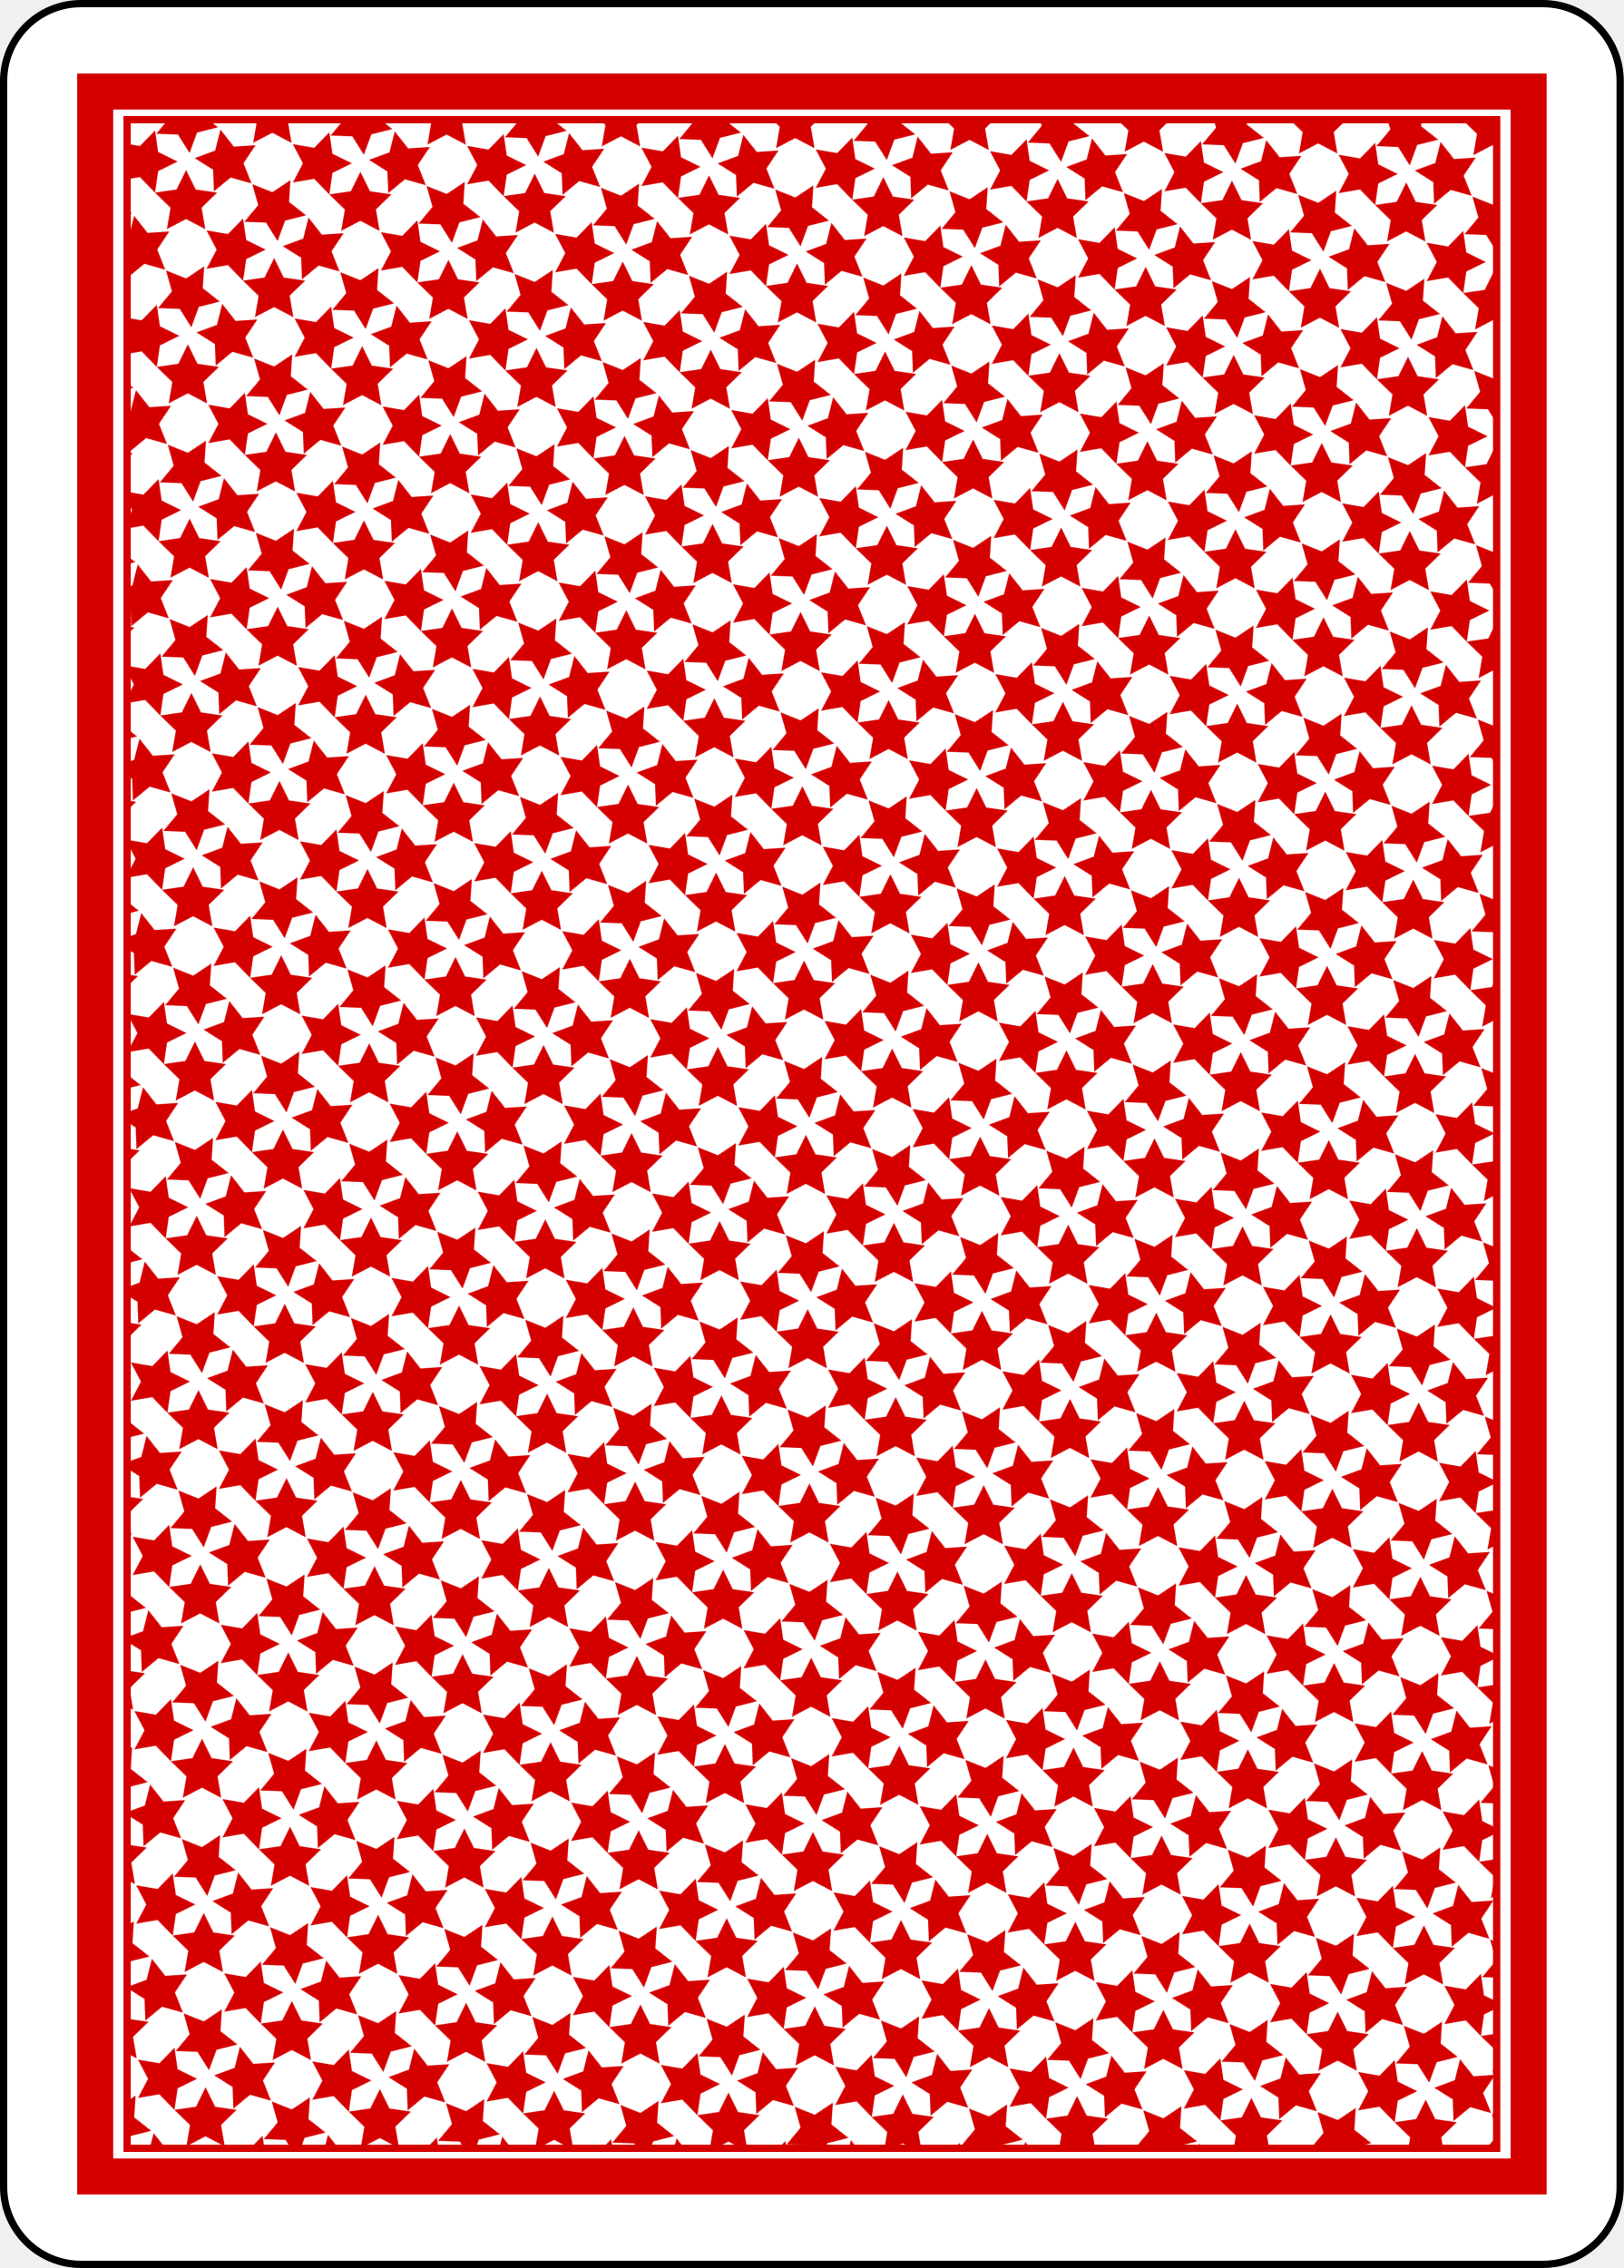
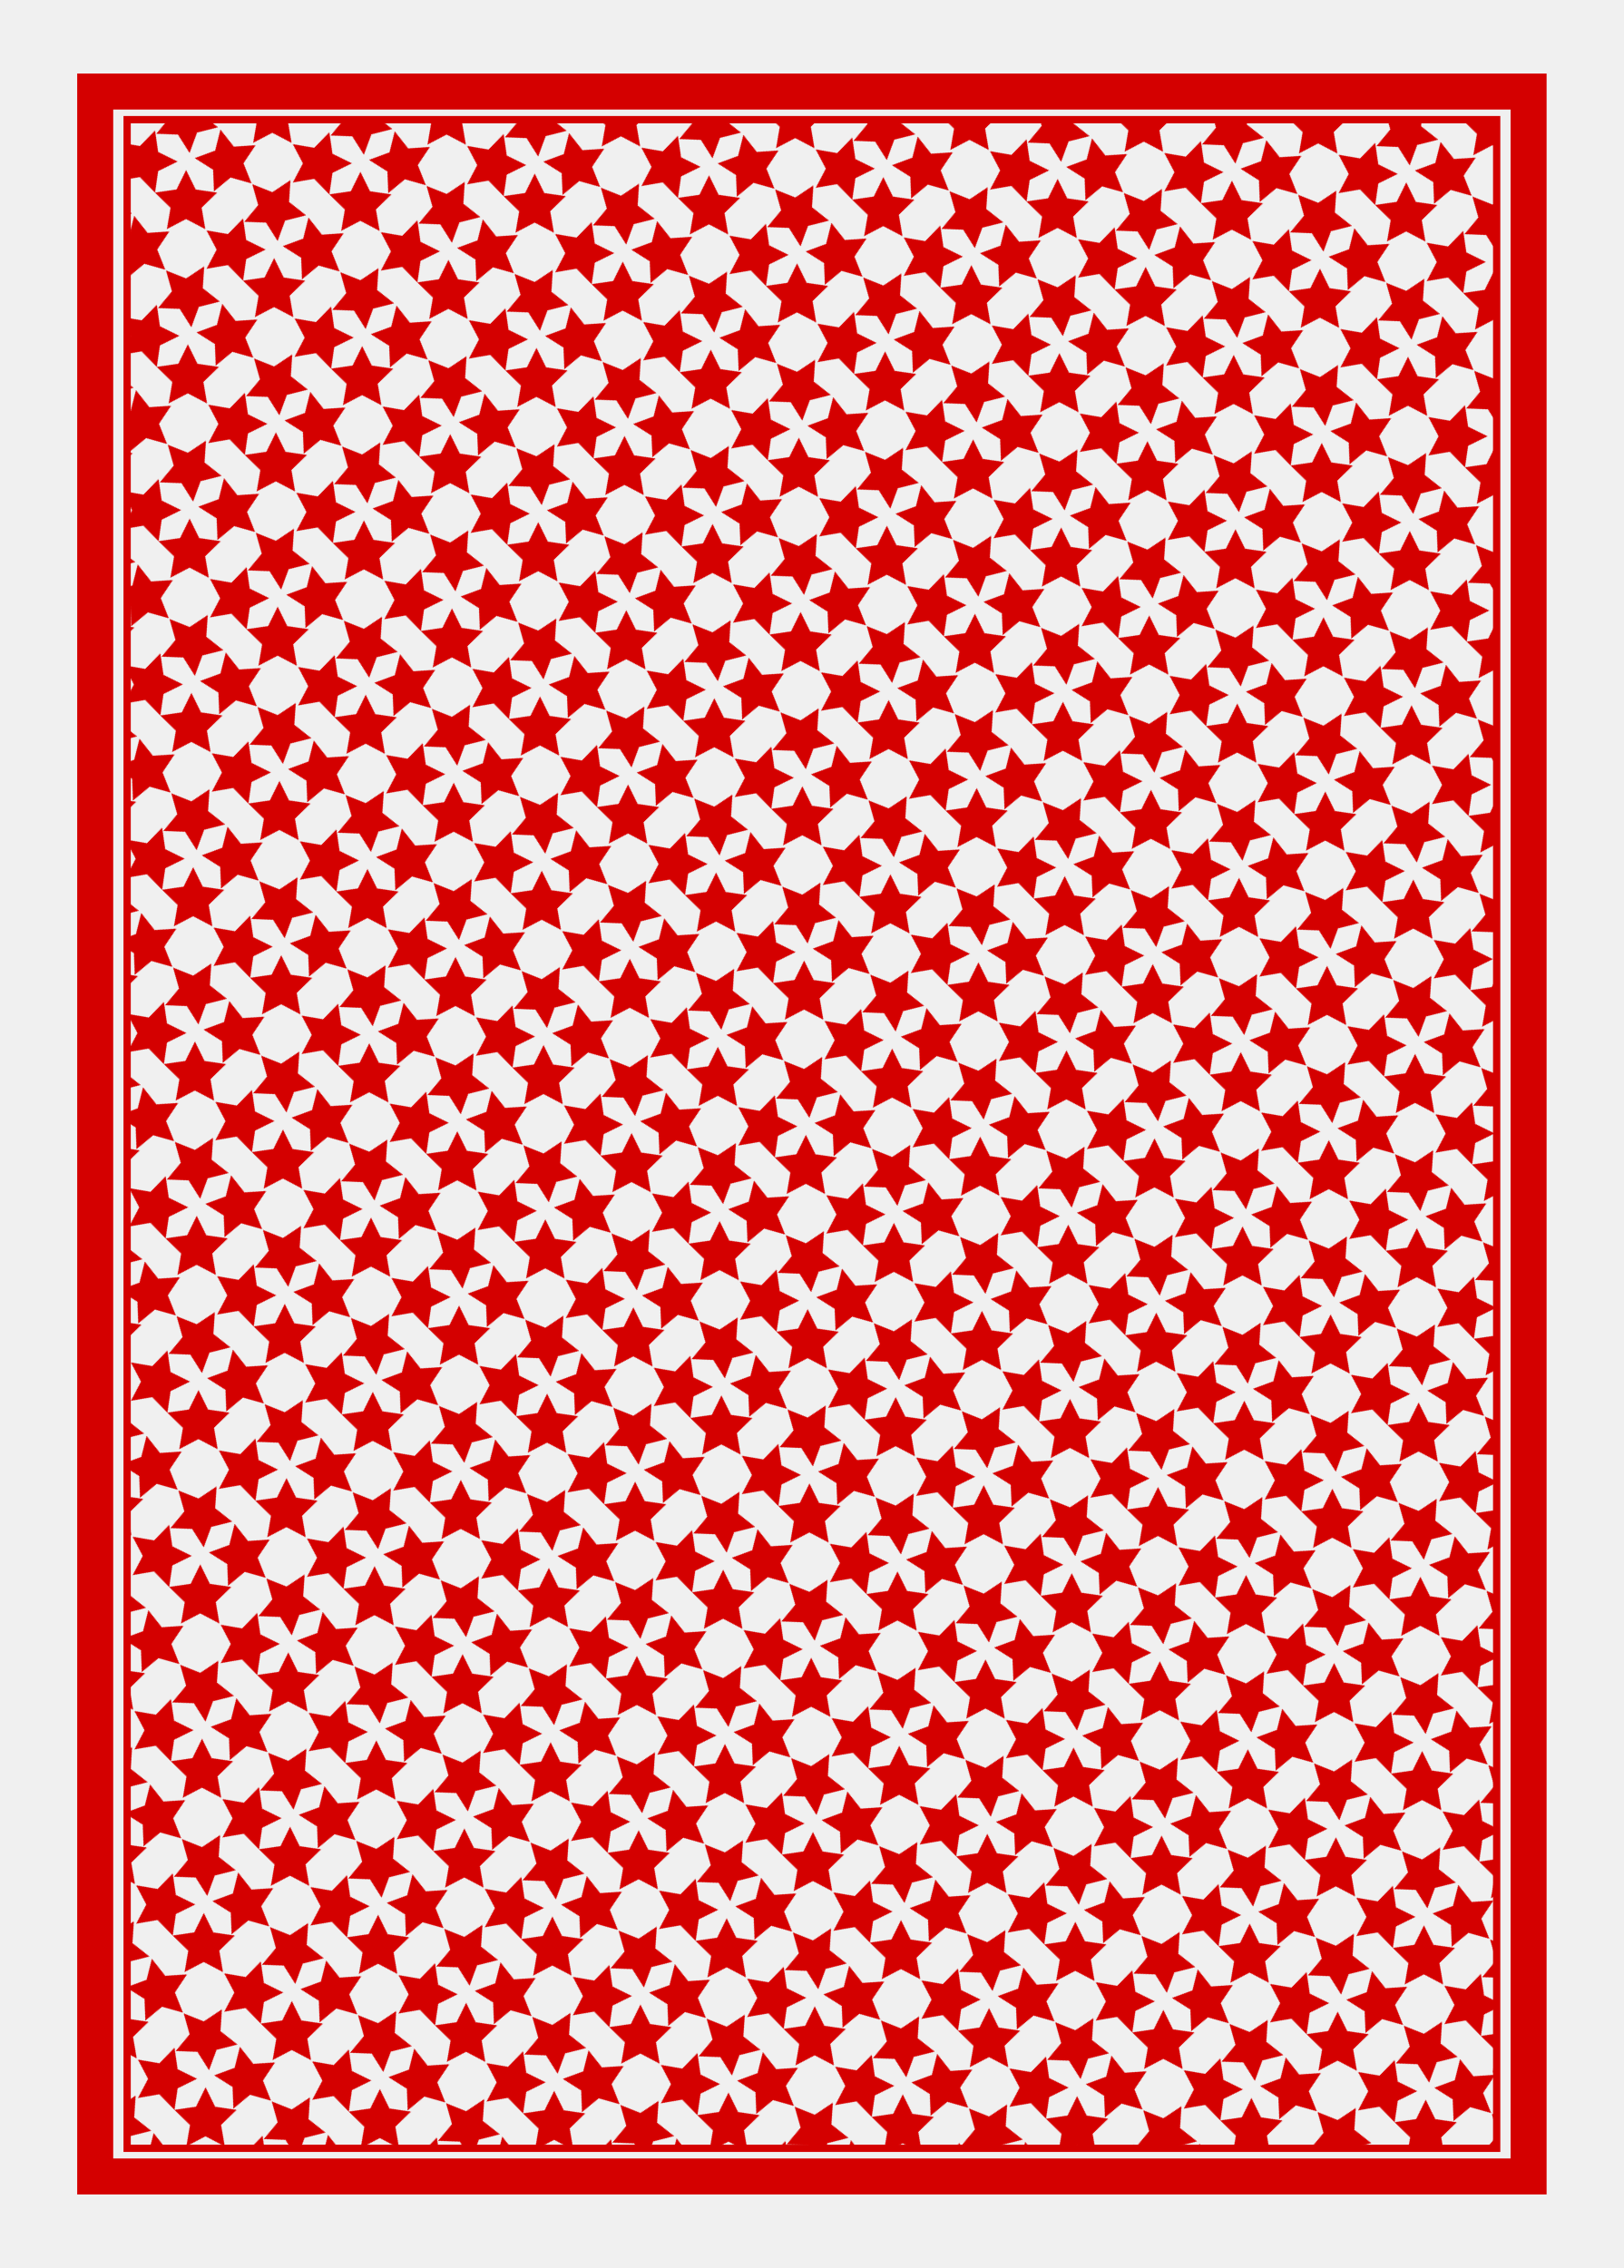
<svg xmlns="http://www.w3.org/2000/svg" xmlns:xlink="http://www.w3.org/1999/xlink" width="223.228" height="311.811">
  <defs>
-     <pattern patternTransform="rotate(-45 711.917 114.198)" id="b" xlink:href="#a" />
+     <pattern patternTransform="rotate(-45 973.082 -925.082)" id="b" xlink:href="#a" />
    <pattern id="a" patternTransform="translate(127.765 536.85)" height="17.116" width="16.772" patternUnits="userSpaceOnUse">
      <g fill="#d40000">
        <path d="M7.61.826L6.652 3.65l1.783 2.39L5.455 6 3.73 8.436 2.845 5.59 0 4.702 2.434 2.98 2.396 0l2.39 1.783z" />
        <path d="M16.772 5.163l-2.924.582-1.178 2.74-1.458-2.602-2.97-.273 2.024-2.19L9.61.51l2.707 1.25L14.88.234l-.35 2.96zM7.61 16.29l-.958-2.824 1.783-2.39-2.98.04L3.73 8.68l-.885 2.848L0 12.413l2.434 1.72-.038 2.983 2.39-1.783z" />
        <path d="M16.772 11.953l-2.924-.582-1.178-2.74-1.458 2.61-2.97.275 2.024 2.19-.657 2.91 2.7-1.25 2.56 1.525-.35-2.96z" />
      </g>
    </pattern>
  </defs>
-   <g transform="translate(550.942 -490.002)">
-     <rect rx="10.63" ry="10.63" y="490.502" x="-550.442" height="310.811" width="222.228" fill="#fff" stroke="#000" />
-     <rect ry="0" y="502.586" x="-537.854" height="286.644" width="197.052" fill="none" stroke="#d40000" stroke-width="4.952" stroke-linecap="round" />
-     <path fill="url(#b)" stroke="#d40000" stroke-linecap="round" d="M-533.467 506.455h188.277V785.36h-188.277z" />
+   <g transform="translate(-260.433 -370.276)" stroke="#d40000" stroke-linecap="round">
+     <rect width="197.052" height="286.644" x="273.521" y="382.859" ry="0" fill="none" stroke-width="4.952" />
+     <path fill="url(#b)" d="M277.91 386.728h188.276v278.906H277.91z" />
  </g>
</svg>
